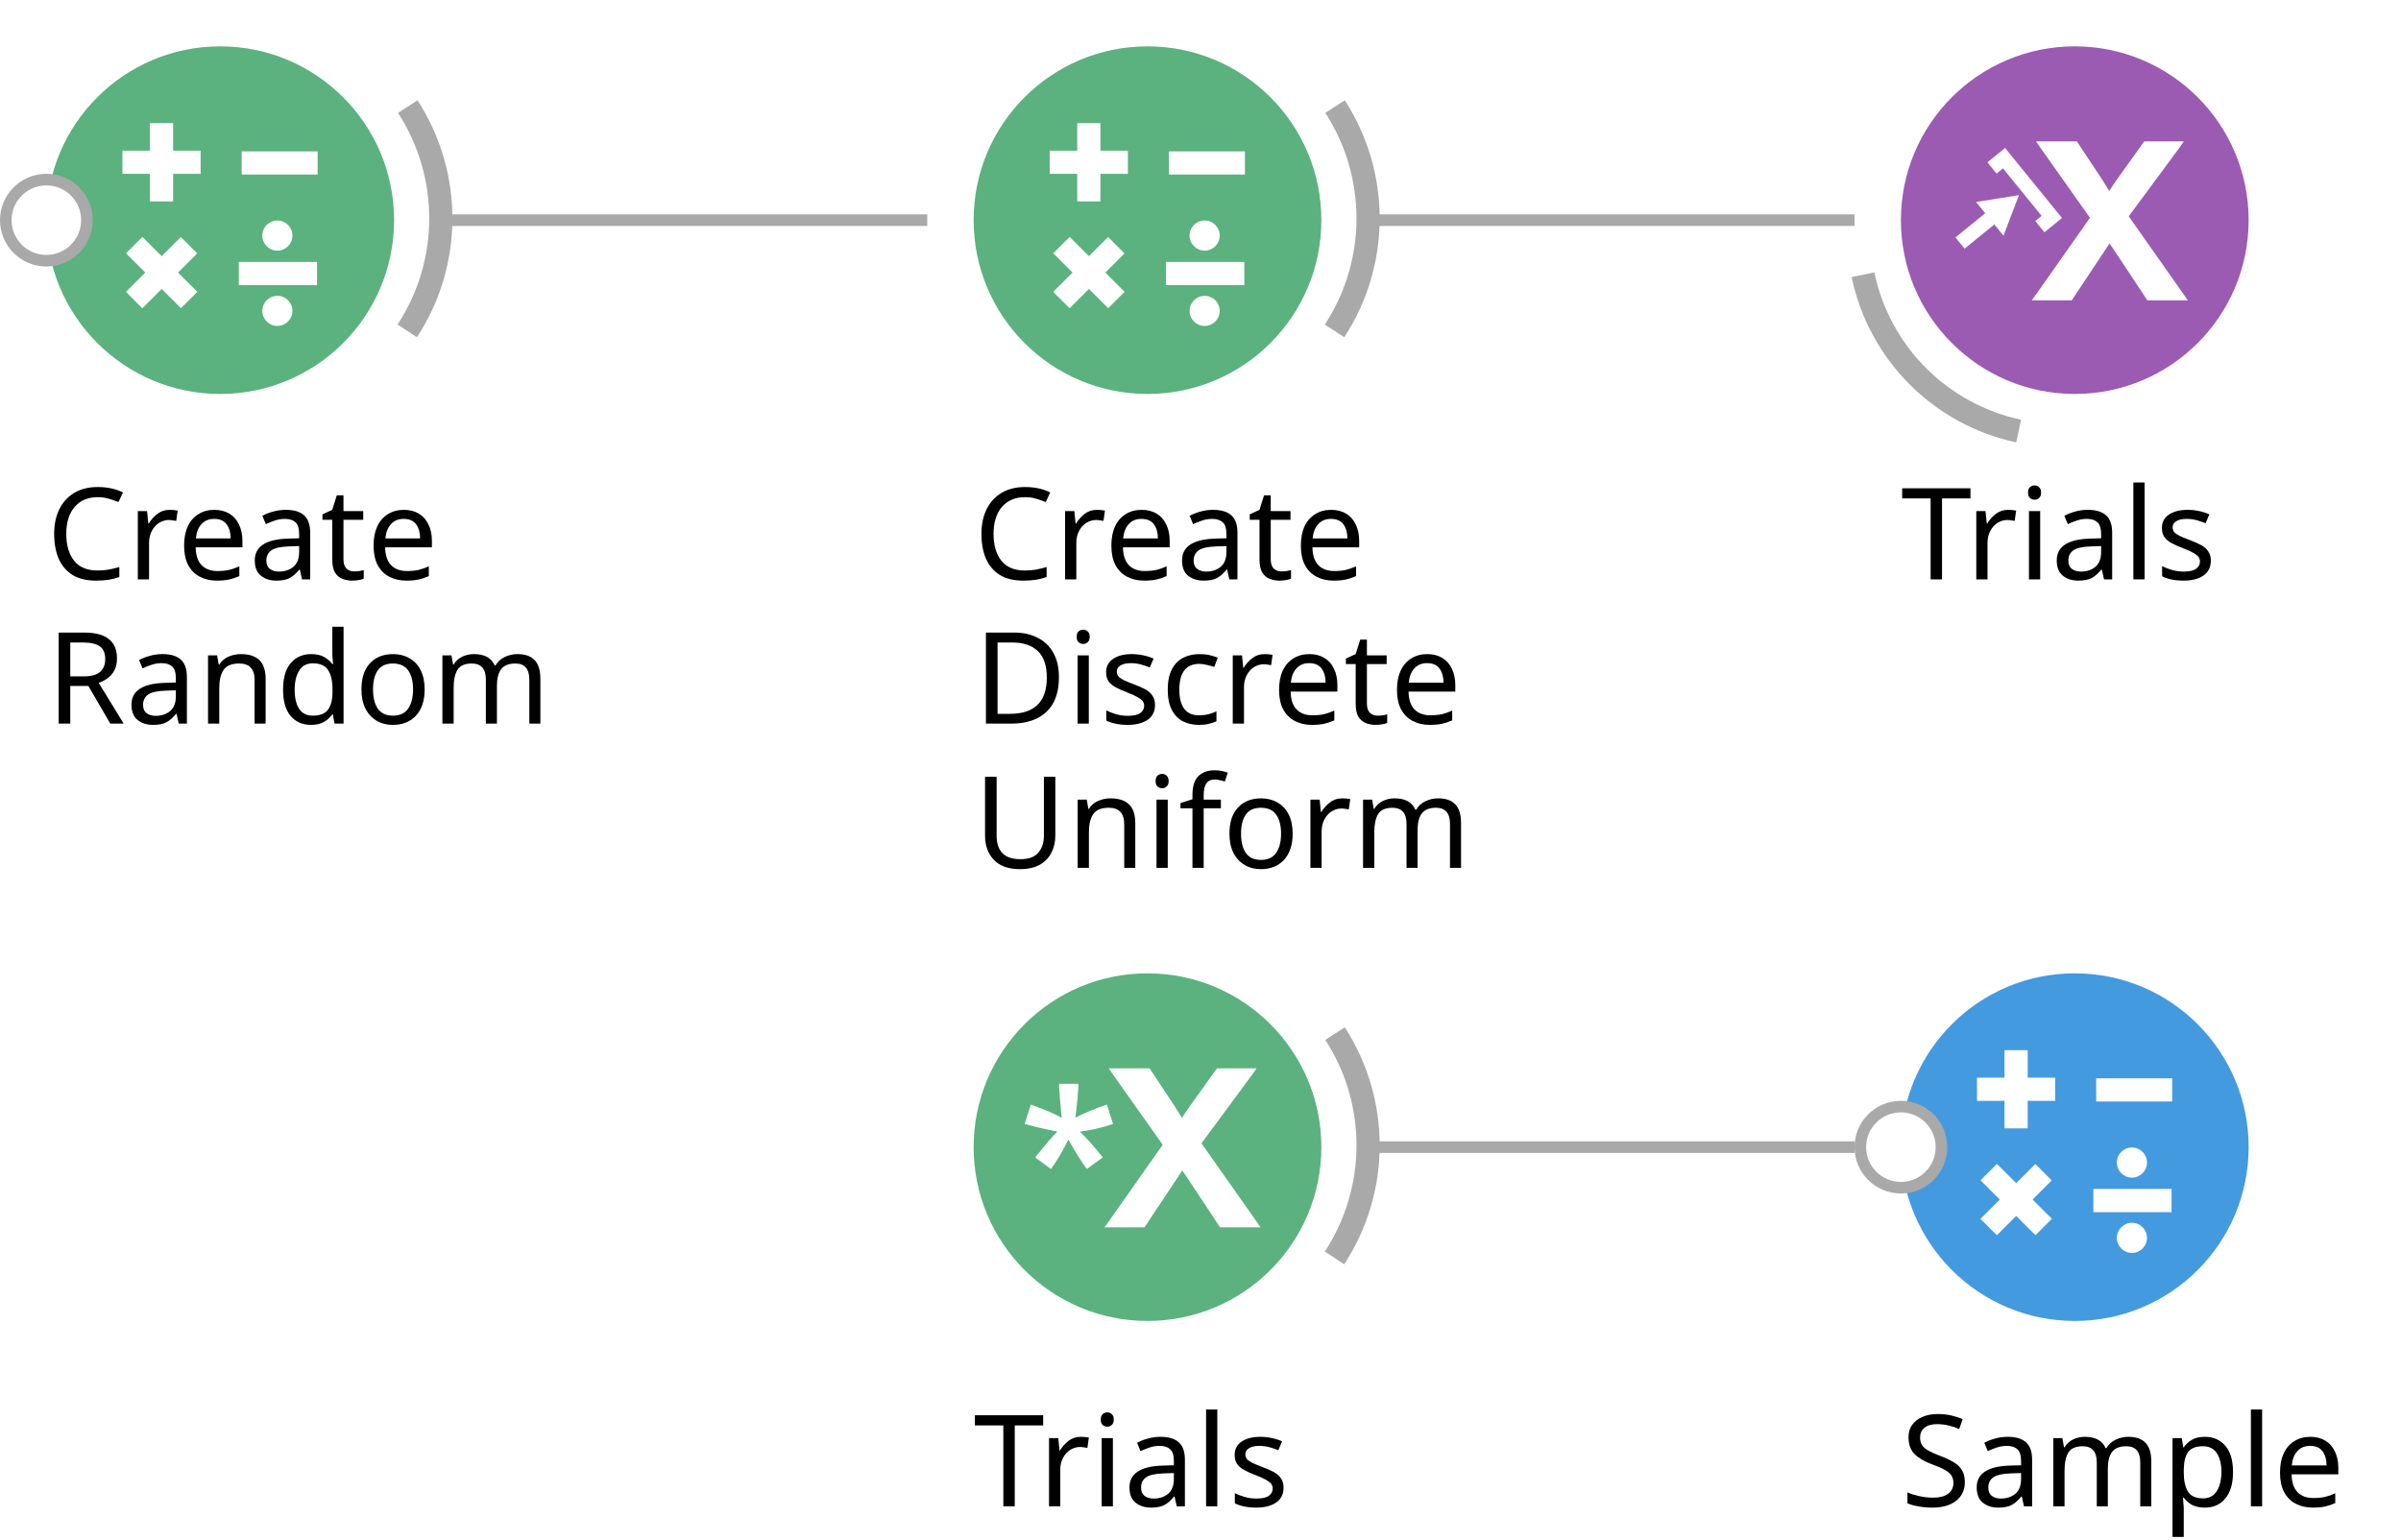
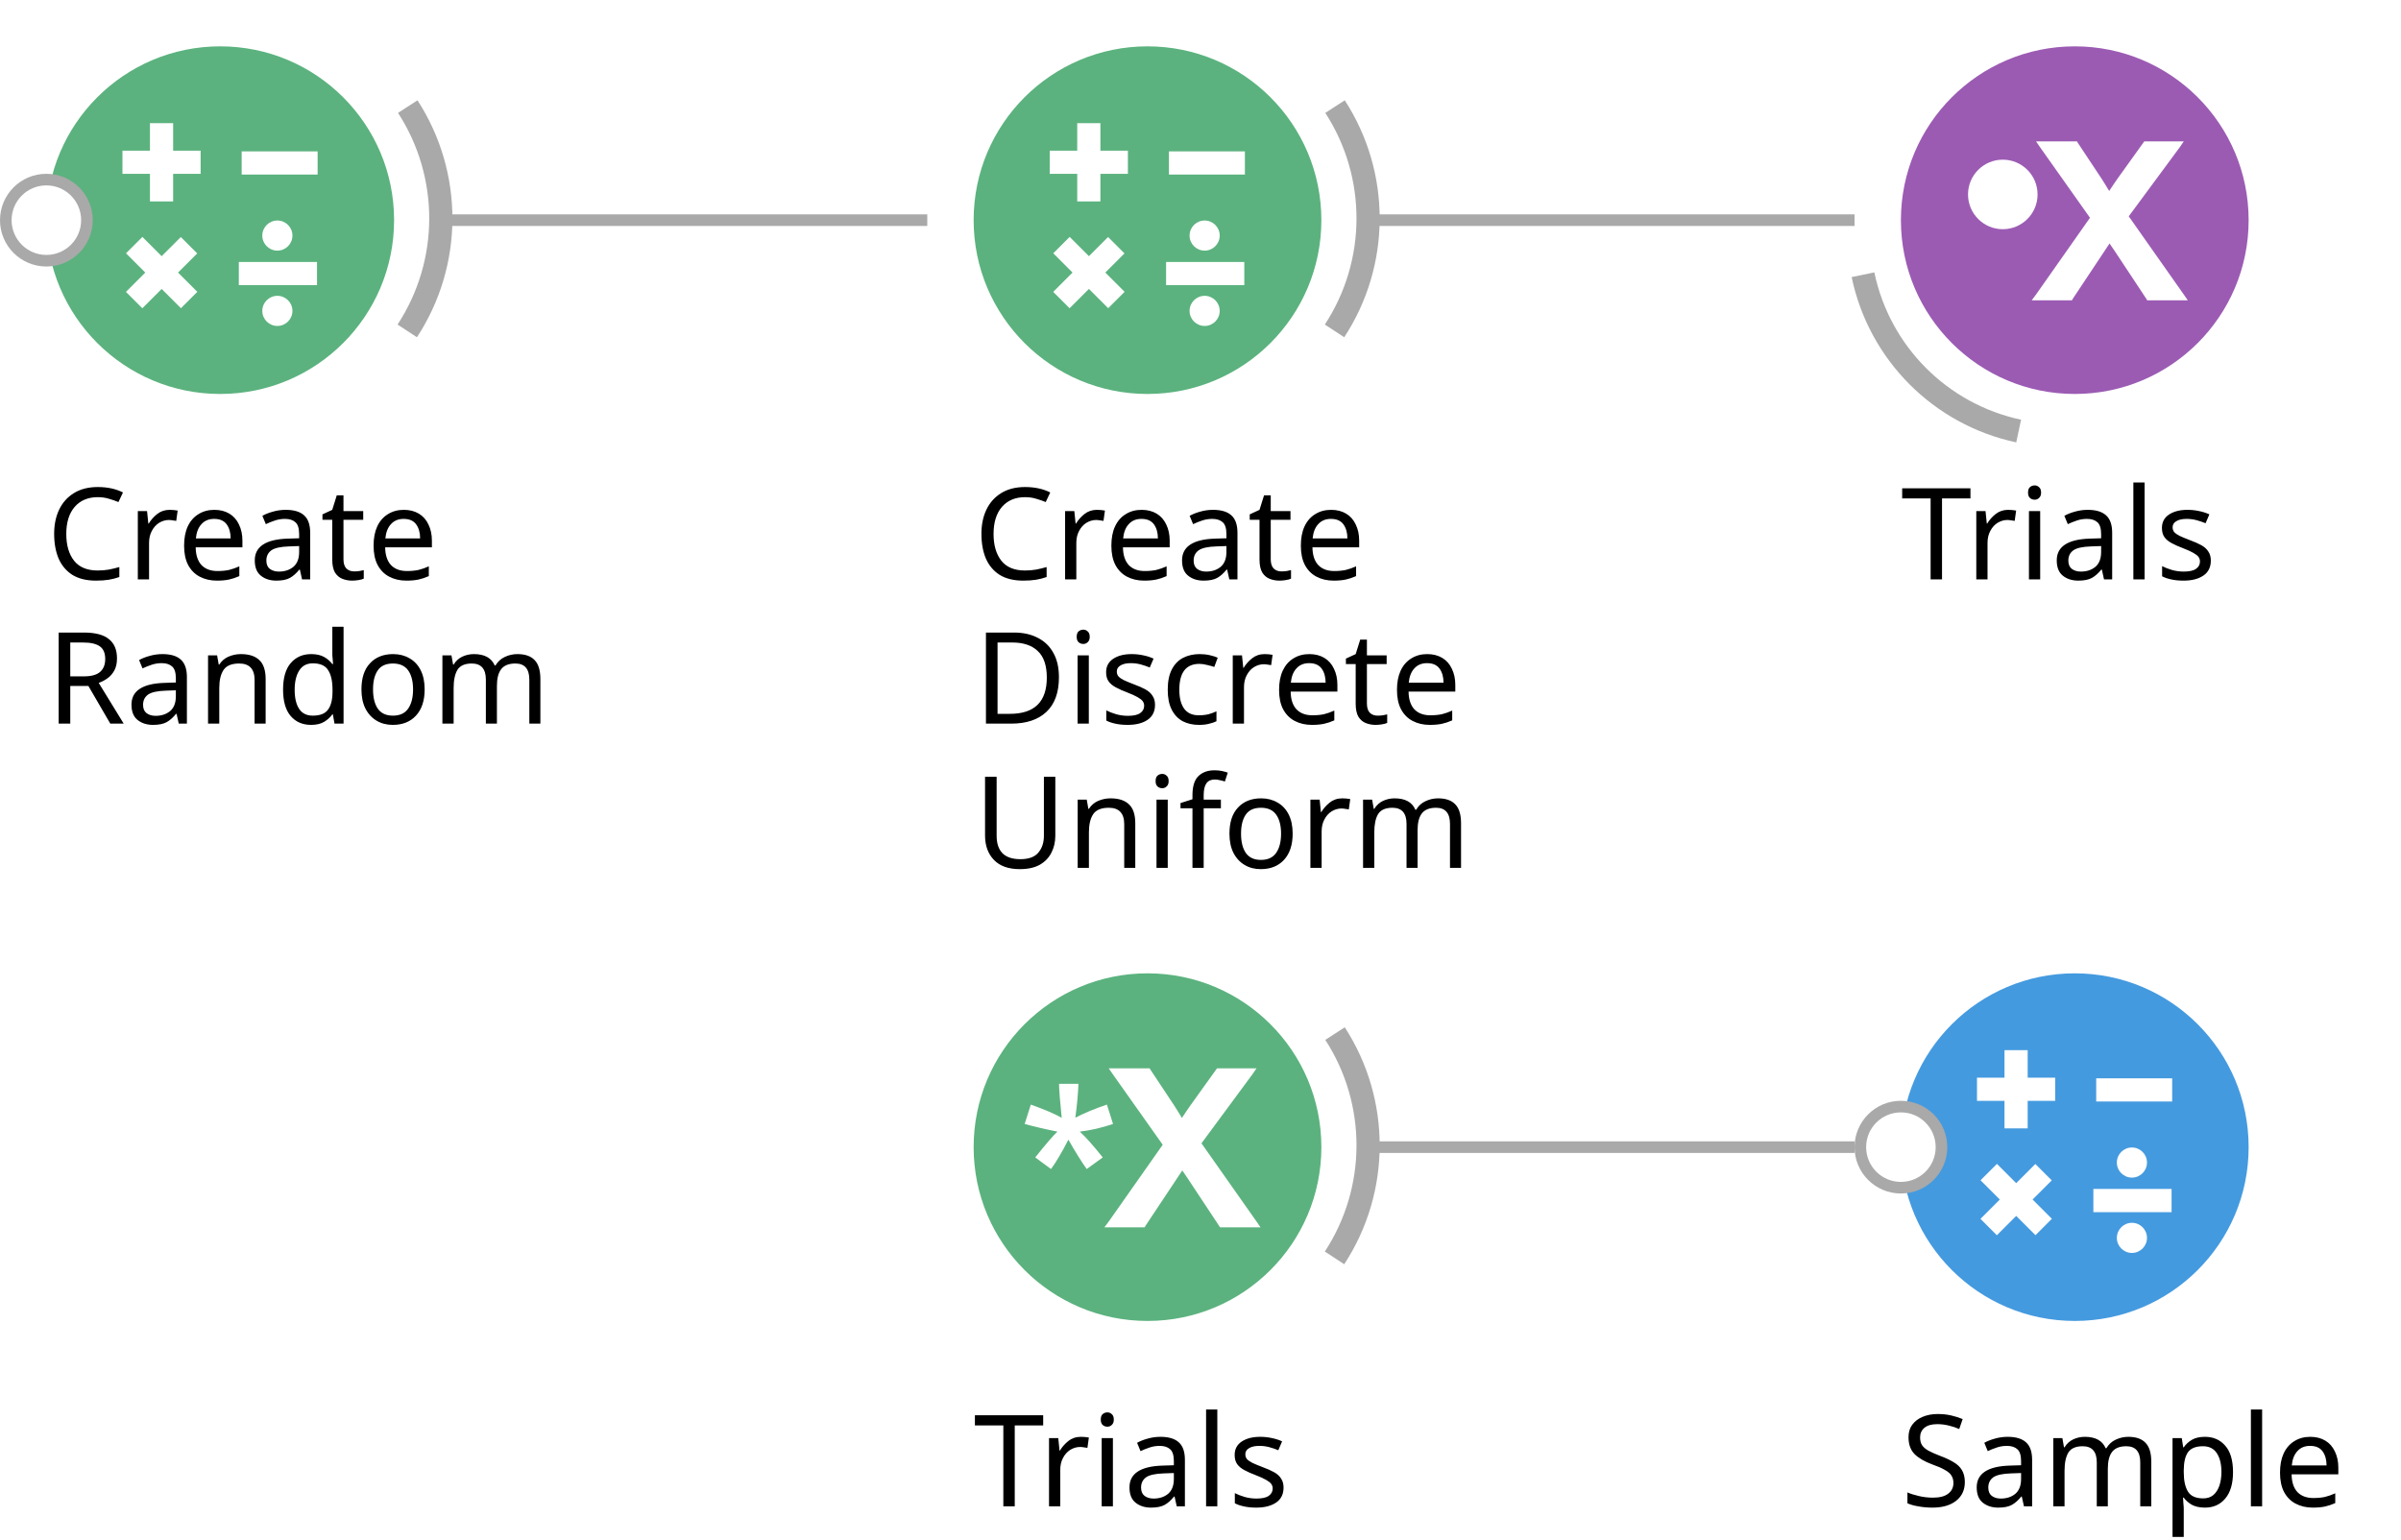
<svg xmlns="http://www.w3.org/2000/svg" width="207.145" height="132.825" id="SvgGdi_output">
  <style>text { fill: #000; } @media (prefers-color-scheme: dark) { text { fill: #eee; } }</style>
  <rect id="background" height="100.00%" style="fill:none;" width="100.00%" y="0.00" x="0.00" />
  <g style="shape-rendering:auto;" id="root_group">
    <line y1="19.00" style="stroke:rgb(169,169,169);fill:none;stroke-linecap:butt;stroke-miterlimit:9;opacity:1;stroke-width:1;stroke-linejoin:miter;" id="2" x2="160.00" y2="19.00" x1="118.00" />
    <line y1="99.00" style="stroke:rgb(169,169,169);fill:none;stroke-linecap:butt;stroke-miterlimit:9;opacity:1;stroke-width:1;stroke-linejoin:miter;" id="3" x2="160.00" y2="99.00" x1="118.00" />
    <line y1="19.00" style="stroke:rgb(169,169,169);fill:none;stroke-linecap:butt;stroke-miterlimit:9;opacity:1;stroke-width:1;stroke-linejoin:miter;" id="4" x2="80.00" y2="19.00" x1="38.00" />
    <path style="stroke:rgb(169,169,169);fill:none;stroke-linecap:butt;stroke-miterlimit:9;opacity:1;stroke-width:2;stroke-linejoin:miter;" transform="matrix(1.00 0.00 0.00 1.00 164.00 4.00 ) " id="38" d="M 10.158 33.2 C 3.405 31.759 -1.861 26.469 -3.271 19.71 " />
    <ellipse id="39" cy="15.00" cx="15.00" transform="matrix(1.00 0.00 0.00 1.00 164.00 4.00 ) " rx="15.00" ry="15.00" style="stroke:none;opacity:1;fill:rgb(155,91,179);" />
-     <path d="M 11.656 8.2 12 8.7 16.312 14.794 11.656 21.419 11.281 21.919 14.75 21.919 14.844 21.762 18 17.012 18.469 17.7 21.156 21.762 21.25 21.919 24.75 21.919 24.406 21.419 19.656 14.669 24.062 8.7 24.406 8.2 21 8.2 20.906 8.325 18.687 11.419 C 18.463 11.729 18.223 12.106 17.968 12.481 17.77 12.155 17.587 11.842 17.312 11.419 L 15.281 8.356 15.187 8.2 11.656 8.2 z " style="stroke:none;fill-rule:evenodd;opacity:1;fill:rgb(255,255,255);" transform="matrix(1.00 0.00 0.00 1.00 164.00 4.00 ) " id="45" />
-     <path style="stroke:rgb(255,255,255);fill:none;stroke-linecap:butt;stroke-miterlimit:9;opacity:1;stroke-width:1.25;stroke-linejoin:miter;" transform="matrix(1.00 0.00 0.00 1.00 164.00 4.00 ) " id="46" d="M 7.859 10.494 8.895 9.651 13.019 14.722 11.989 15.56 " />
-     <path style="stroke:rgb(255,255,255);fill:none;stroke-linecap:butt;stroke-miterlimit:9;opacity:1;stroke-width:1.25;stroke-linejoin:miter;" transform="matrix(1.00 0.00 0.00 1.00 164.00 4.00 ) " id="47" d="M 5.1 16.975 7.688 14.871 " />
-     <path style="stroke:none;fill-rule:evenodd;opacity:1;fill:rgb(255,255,255);" transform="matrix(1.00 0.00 0.00 1.00 164.00 4.00 ) " id="48" d="M 8.85 16.342 6.485 13.434 10.186 12.839 9.518 14.591 z " />
-     <text id="49" transform="matrix(1.00 0.00 0.00 1.00 0.00 0.00 ) " x="164.00px" y="39.00px" style="stroke:none;clip-path:url(#51_text_clipper);font-family:Microsoft Sans Serif;font-size:8.25pt;opacity:1;">
-       <tspan dy="8.25pt" id="53">Trials</tspan>
+     <path d="M 11.656 8.2 12 8.7 16.312 14.794 11.656 21.419 11.281 21.919 14.75 21.919 14.844 21.762 18 17.012 18.469 17.7 21.156 21.762 21.25 21.919 24.75 21.919 24.406 21.419 19.656 14.669 24.062 8.7 24.406 8.2 21 8.2 20.906 8.325 18.687 11.419 C 18.463 11.729 18.223 12.106 17.968 12.481 17.77 12.155 17.587 11.842 17.312 11.419 L 15.281 8.356 15.187 8.2 11.656 8.2 z " style="stroke:none;fill-rule:evenodd;opacity:1;fill:rgb(255,255,255);" transform="matrix(1.00 0.00 0.00 1.00 164.00 4.00 ) " id="43" />
+     <ellipse id="44" cy="12.78" cx="8.79" transform="matrix(1.00 0.00 0.00 1.00 164.00 4.00 ) " rx="3.00" ry="3.00" style="stroke:none;opacity:1;fill:rgb(255,255,255);" />
+     <text id="45" transform="matrix(1.00 0.00 0.00 1.00 0.00 0.00 ) " x="164.00px" y="39.00px" style="stroke:none;clip-path:url(#47_text_clipper);font-family:Microsoft Sans Serif;font-size:8.25pt;opacity:1;">
+       <tspan dy="8.25pt" id="49">Trials</tspan>
    </text>
-     <ellipse id="57" cy="15.00" cx="15.00" transform="matrix(1.00 0.00 0.00 1.00 164.00 84.00 ) " rx="15.00" ry="15.00" style="stroke:none;opacity:1;fill:rgb(68,154,223);" />
-     <path d="M 16.849 10.062 23.403 10.062 M 16.604 19.608 23.351 19.608 M 12.307 17.162 7.572 21.897 M 7.577 17.152 12.317 21.892 M 6.564 10.005 13.309 10.005 M 9.937 6.629 9.937 13.381 " style="stroke:rgb(255,255,255);fill:none;stroke-linecap:butt;stroke-miterlimit:9;opacity:1;stroke-width:2;stroke-linejoin:miter;" transform="matrix(1.00 0.00 0.00 1.00 164.00 84.00 ) " id="62" />
-     <ellipse id="63" cy="16.33" cx="19.93" transform="matrix(1.00 0.00 0.00 1.00 164.00 84.00 ) " rx="1.30" ry="1.30" style="stroke:none;opacity:1;fill:rgb(255,255,255);" />
-     <ellipse id="64" cy="22.83" cx="19.93" transform="matrix(1.00 0.00 0.00 1.00 164.00 84.00 ) " rx="1.30" ry="1.30" style="stroke:none;opacity:1;fill:rgb(255,255,255);" />
-     <ellipse id="65" cy="99.00" cx="164.00" rx="3.00" ry="3.00" style="stroke:rgb(169,169,169);fill:none;stroke-linecap:butt;stroke-miterlimit:9;opacity:1;stroke-width:2;stroke-linejoin:miter;" />
-     <ellipse id="66" cy="99.00" cx="164.00" rx="3.00" ry="3.00" style="stroke:none;opacity:1;fill:rgb(255,255,255);" />
-     <text id="67" transform="matrix(1.00 0.00 0.00 1.00 0.00 0.00 ) " x="164.00px" y="119.00px" style="stroke:none;clip-path:url(#69_text_clipper);font-family:Microsoft Sans Serif;font-size:8.25pt;opacity:1;">
-       <tspan dy="8.25pt" id="71">Sample</tspan>
+     <ellipse id="53" cy="15.00" cx="15.00" transform="matrix(1.00 0.00 0.00 1.00 164.00 84.00 ) " rx="15.00" ry="15.00" style="stroke:none;opacity:1;fill:rgb(68,154,223);" />
+     <path d="M 16.849 10.062 23.403 10.062 M 16.604 19.608 23.351 19.608 M 12.307 17.162 7.572 21.897 M 7.577 17.152 12.317 21.892 M 6.564 10.005 13.309 10.005 M 9.937 6.629 9.937 13.381 " style="stroke:rgb(255,255,255);fill:none;stroke-linecap:butt;stroke-miterlimit:9;opacity:1;stroke-width:2;stroke-linejoin:miter;" transform="matrix(1.00 0.00 0.00 1.00 164.00 84.00 ) " id="58" />
+     <ellipse id="59" cy="16.33" cx="19.93" transform="matrix(1.00 0.00 0.00 1.00 164.00 84.00 ) " rx="1.30" ry="1.30" style="stroke:none;opacity:1;fill:rgb(255,255,255);" />
+     <ellipse id="60" cy="22.83" cx="19.93" transform="matrix(1.00 0.00 0.00 1.00 164.00 84.00 ) " rx="1.30" ry="1.30" style="stroke:none;opacity:1;fill:rgb(255,255,255);" />
+     <ellipse id="61" cy="99.00" cx="164.00" rx="3.00" ry="3.00" style="stroke:rgb(169,169,169);fill:none;stroke-linecap:butt;stroke-miterlimit:9;opacity:1;stroke-width:2;stroke-linejoin:miter;" />
+     <ellipse id="62" cy="99.00" cx="164.00" rx="3.00" ry="3.00" style="stroke:none;opacity:1;fill:rgb(255,255,255);" />
+     <text id="63" transform="matrix(1.00 0.00 0.00 1.00 0.00 0.00 ) " x="164.00px" y="119.00px" style="stroke:none;clip-path:url(#65_text_clipper);font-family:Microsoft Sans Serif;font-size:8.25pt;opacity:1;">
+       <tspan dy="8.25pt" id="67">Sample</tspan>
    </text>
-     <path d="M 31.179 5.2 C 34.998 11.092 34.981 18.682 31.136 24.557 " style="stroke:rgb(169,169,169);fill:none;stroke-linecap:butt;stroke-miterlimit:9;opacity:1;stroke-width:2;stroke-linejoin:miter;" transform="matrix(1.00 0.00 0.00 1.00 84.00 4.00 ) " id="76" />
-     <ellipse id="77" cy="15.00" cx="15.00" transform="matrix(1.00 0.00 0.00 1.00 84.00 4.00 ) " rx="15.00" ry="15.00" style="stroke:none;opacity:1;fill:rgb(91,178,126);" />
-     <path d="M 16.849 10.062 23.403 10.062 M 16.604 19.608 23.351 19.608 M 12.307 17.162 7.572 21.897 M 7.577 17.152 12.317 21.892 M 6.564 10.005 13.309 10.005 M 9.937 6.629 9.937 13.381 " style="stroke:rgb(255,255,255);fill:none;stroke-linecap:butt;stroke-miterlimit:9;opacity:1;stroke-width:2;stroke-linejoin:miter;" transform="matrix(1.00 0.00 0.00 1.00 84.00 4.00 ) " id="78" />
-     <ellipse id="79" cy="16.33" cx="19.93" transform="matrix(1.00 0.00 0.00 1.00 84.00 4.00 ) " rx="1.30" ry="1.30" style="stroke:none;opacity:1;fill:rgb(255,255,255);" />
-     <ellipse id="80" cy="22.83" cx="19.93" transform="matrix(1.00 0.00 0.00 1.00 84.00 4.00 ) " rx="1.30" ry="1.30" style="stroke:none;opacity:1;fill:rgb(255,255,255);" />
-     <text id="81" transform="matrix(1.00 0.00 0.00 1.00 0.00 0.00 ) " x="84.00px" y="39.00px" style="stroke:none;clip-path:url(#83_text_clipper);font-family:Microsoft Sans Serif;font-size:8.25pt;opacity:1;">
-       <tspan dy="8.25pt" id="85">Create</tspan>
+     <path d="M 31.179 5.2 C 34.998 11.092 34.981 18.682 31.136 24.557 " style="stroke:rgb(169,169,169);fill:none;stroke-linecap:butt;stroke-miterlimit:9;opacity:1;stroke-width:2;stroke-linejoin:miter;" transform="matrix(1.00 0.00 0.00 1.00 84.00 4.00 ) " id="72" />
+     <ellipse id="73" cy="15.00" cx="15.00" transform="matrix(1.00 0.00 0.00 1.00 84.00 4.00 ) " rx="15.00" ry="15.00" style="stroke:none;opacity:1;fill:rgb(91,178,126);" />
+     <path d="M 16.849 10.062 23.403 10.062 M 16.604 19.608 23.351 19.608 M 12.307 17.162 7.572 21.897 M 7.577 17.152 12.317 21.892 M 6.564 10.005 13.309 10.005 M 9.937 6.629 9.937 13.381 " style="stroke:rgb(255,255,255);fill:none;stroke-linecap:butt;stroke-miterlimit:9;opacity:1;stroke-width:2;stroke-linejoin:miter;" transform="matrix(1.00 0.00 0.00 1.00 84.00 4.00 ) " id="74" />
+     <ellipse id="75" cy="16.33" cx="19.93" transform="matrix(1.00 0.00 0.00 1.00 84.00 4.00 ) " rx="1.30" ry="1.30" style="stroke:none;opacity:1;fill:rgb(255,255,255);" />
+     <ellipse id="76" cy="22.83" cx="19.93" transform="matrix(1.00 0.00 0.00 1.00 84.00 4.00 ) " rx="1.30" ry="1.30" style="stroke:none;opacity:1;fill:rgb(255,255,255);" />
+     <text id="77" transform="matrix(1.00 0.00 0.00 1.00 0.00 0.00 ) " x="84.00px" y="39.00px" style="stroke:none;clip-path:url(#79_text_clipper);font-family:Microsoft Sans Serif;font-size:8.25pt;opacity:1;">
+       <tspan dy="8.25pt" id="81">Create</tspan>
    </text>
-     <text id="87" transform="matrix(1.00 0.00 0.00 1.00 0.00 0.00 ) " x="84.00px" y="51.45px" style="stroke:none;clip-path:url(#89_text_clipper);font-family:Microsoft Sans Serif;font-size:8.25pt;opacity:1;">
-       <tspan dy="8.25pt" id="91">Discrete</tspan>
+     <text id="83" transform="matrix(1.00 0.00 0.00 1.00 0.00 0.00 ) " x="84.00px" y="51.45px" style="stroke:none;clip-path:url(#85_text_clipper);font-family:Microsoft Sans Serif;font-size:8.25pt;opacity:1;">
+       <tspan dy="8.25pt" id="87">Discrete</tspan>
    </text>
-     <text id="93" transform="matrix(1.00 0.00 0.00 1.00 0.00 0.00 ) " x="84.00px" y="63.90px" style="stroke:none;clip-path:url(#95_text_clipper);font-family:Microsoft Sans Serif;font-size:8.25pt;opacity:1;">
-       <tspan dy="8.25pt" id="97">Uniform</tspan>
+     <text id="89" transform="matrix(1.00 0.00 0.00 1.00 0.00 0.00 ) " x="84.00px" y="63.90px" style="stroke:none;clip-path:url(#91_text_clipper);font-family:Microsoft Sans Serif;font-size:8.25pt;opacity:1;">
+       <tspan dy="8.25pt" id="93">Uniform</tspan>
    </text>
-     <path d="M 31.179 5.2 C 34.998 11.092 34.981 18.682 31.136 24.557 " style="stroke:rgb(169,169,169);fill:none;stroke-linecap:butt;stroke-miterlimit:9;opacity:1;stroke-width:2;stroke-linejoin:miter;" transform="matrix(1.00 0.00 0.00 1.00 84.00 84.00 ) " id="99" />
-     <ellipse id="100" cy="15.00" cx="15.00" transform="matrix(1.00 0.00 0.00 1.00 84.00 84.00 ) " rx="15.00" ry="15.00" style="stroke:none;opacity:1;fill:rgb(91,178,126);" />
-     <path style="stroke:none;fill-rule:evenodd;opacity:1;fill:rgb(255,255,255);" transform="matrix(1.00 0.00 0.00 1.00 84.00 84.00 ) " id="104" d="M 4.403 13 4.933 11.327 C 6.156 11.767 7.045 12.148 7.598 12.47 7.452 11.048 7.375 10.07 7.368 9.535 L 9.04 9.535 C 9.017 10.313 8.929 11.287 8.775 12.458 9.567 12.05 10.475 11.672 11.498 11.327 L 12.028 13 C 11.052 13.33 10.094 13.55 9.156 13.66 9.625 14.077 10.286 14.819 11.14 15.888 L 9.756 16.889 C 9.31 16.269 8.783 15.424 8.175 14.355 7.606 15.463 7.106 16.308 6.675 16.889 L 5.314 15.888 C 6.206 14.764 6.845 14.022 7.229 13.66 6.237 13.464 5.295 13.244 4.403 13 z " />
-     <path d="M 11.656 8.2 12 8.7 16.312 14.794 11.656 21.419 11.281 21.919 14.75 21.919 14.844 21.762 18 17.012 18.469 17.7 21.156 21.762 21.25 21.919 24.75 21.919 24.406 21.419 19.656 14.669 24.062 8.7 24.406 8.2 21 8.2 20.906 8.325 18.687 11.419 C 18.463 11.729 18.223 12.106 17.968 12.481 17.77 12.155 17.587 11.842 17.312 11.419 L 15.281 8.356 15.187 8.2 11.656 8.2 z " style="stroke:none;fill-rule:evenodd;opacity:1;fill:rgb(255,255,255);" transform="matrix(1.00 0.00 0.00 1.00 84.00 84.00 ) " id="105" />
-     <text id="106" transform="matrix(1.00 0.00 0.00 1.00 0.00 0.00 ) " x="84.00px" y="119.00px" style="stroke:none;clip-path:url(#108_text_clipper);font-family:Microsoft Sans Serif;font-size:8.25pt;opacity:1;">
-       <tspan dy="8.25pt" id="110">Trials</tspan>
+     <path d="M 31.179 5.2 C 34.998 11.092 34.981 18.682 31.136 24.557 " style="stroke:rgb(169,169,169);fill:none;stroke-linecap:butt;stroke-miterlimit:9;opacity:1;stroke-width:2;stroke-linejoin:miter;" transform="matrix(1.00 0.00 0.00 1.00 84.00 84.00 ) " id="95" />
+     <ellipse id="96" cy="15.00" cx="15.00" transform="matrix(1.00 0.00 0.00 1.00 84.00 84.00 ) " rx="15.00" ry="15.00" style="stroke:none;opacity:1;fill:rgb(91,178,126);" />
+     <path style="stroke:none;fill-rule:evenodd;opacity:1;fill:rgb(255,255,255);" transform="matrix(1.00 0.00 0.00 1.00 84.00 84.00 ) " id="100" d="M 4.403 13 4.933 11.327 C 6.156 11.767 7.045 12.148 7.598 12.47 7.452 11.048 7.375 10.07 7.368 9.535 L 9.04 9.535 C 9.017 10.313 8.929 11.287 8.775 12.458 9.567 12.05 10.475 11.672 11.498 11.327 L 12.028 13 C 11.052 13.33 10.094 13.55 9.156 13.66 9.625 14.077 10.286 14.819 11.14 15.888 L 9.756 16.889 C 9.31 16.269 8.783 15.424 8.175 14.355 7.606 15.463 7.106 16.308 6.675 16.889 L 5.314 15.888 C 6.206 14.764 6.845 14.022 7.229 13.66 6.237 13.464 5.295 13.244 4.403 13 z " />
+     <path d="M 11.656 8.2 12 8.7 16.312 14.794 11.656 21.419 11.281 21.919 14.75 21.919 14.844 21.762 18 17.012 18.469 17.7 21.156 21.762 21.25 21.919 24.75 21.919 24.406 21.419 19.656 14.669 24.062 8.7 24.406 8.2 21 8.2 20.906 8.325 18.687 11.419 C 18.463 11.729 18.223 12.106 17.968 12.481 17.77 12.155 17.587 11.842 17.312 11.419 L 15.281 8.356 15.187 8.2 11.656 8.2 z " style="stroke:none;fill-rule:evenodd;opacity:1;fill:rgb(255,255,255);" transform="matrix(1.00 0.00 0.00 1.00 84.00 84.00 ) " id="101" />
+     <text id="102" transform="matrix(1.00 0.00 0.00 1.00 0.00 0.00 ) " x="84.00px" y="119.00px" style="stroke:none;clip-path:url(#104_text_clipper);font-family:Microsoft Sans Serif;font-size:8.25pt;opacity:1;">
+       <tspan dy="8.25pt" id="106">Trials</tspan>
    </text>
-     <path d="M 31.179 5.2 C 34.998 11.092 34.981 18.682 31.136 24.557 " style="stroke:rgb(169,169,169);fill:none;stroke-linecap:butt;stroke-miterlimit:9;opacity:1;stroke-width:2;stroke-linejoin:miter;" transform="matrix(1.00 0.00 0.00 1.00 4.00 4.00 ) " id="112" />
-     <ellipse id="113" cy="15.00" cx="15.00" transform="matrix(1.00 0.00 0.00 1.00 4.00 4.00 ) " rx="15.00" ry="15.00" style="stroke:none;opacity:1;fill:rgb(91,178,126);" />
-     <path d="M 16.849 10.062 23.403 10.062 M 16.604 19.608 23.351 19.608 M 12.307 17.162 7.572 21.897 M 7.577 17.152 12.317 21.892 M 6.564 10.005 13.309 10.005 M 9.937 6.629 9.937 13.381 " style="stroke:rgb(255,255,255);fill:none;stroke-linecap:butt;stroke-miterlimit:9;opacity:1;stroke-width:2;stroke-linejoin:miter;" transform="matrix(1.00 0.00 0.00 1.00 4.00 4.00 ) " id="114" />
-     <ellipse id="115" cy="16.33" cx="19.93" transform="matrix(1.00 0.00 0.00 1.00 4.00 4.00 ) " rx="1.30" ry="1.30" style="stroke:none;opacity:1;fill:rgb(255,255,255);" />
-     <ellipse id="116" cy="22.83" cx="19.93" transform="matrix(1.00 0.00 0.00 1.00 4.00 4.00 ) " rx="1.30" ry="1.30" style="stroke:none;opacity:1;fill:rgb(255,255,255);" />
-     <ellipse id="117" cy="19.00" cx="4.00" rx="3.00" ry="3.00" style="stroke:rgb(169,169,169);fill:none;stroke-linecap:butt;stroke-miterlimit:9;opacity:1;stroke-width:2;stroke-linejoin:miter;" />
-     <ellipse id="118" cy="19.00" cx="4.00" rx="3.00" ry="3.00" style="stroke:none;opacity:1;fill:rgb(255,255,255);" />
-     <text id="119" transform="matrix(1.00 0.00 0.00 1.00 0.00 0.00 ) " x="4.00px" y="39.00px" style="stroke:none;clip-path:url(#121_text_clipper);font-family:Microsoft Sans Serif;font-size:8.25pt;opacity:1;">
-       <tspan dy="8.25pt" id="123">Create</tspan>
+     <path d="M 31.179 5.2 C 34.998 11.092 34.981 18.682 31.136 24.557 " style="stroke:rgb(169,169,169);fill:none;stroke-linecap:butt;stroke-miterlimit:9;opacity:1;stroke-width:2;stroke-linejoin:miter;" transform="matrix(1.00 0.00 0.00 1.00 4.00 4.00 ) " id="108" />
+     <ellipse id="109" cy="15.00" cx="15.00" transform="matrix(1.00 0.00 0.00 1.00 4.00 4.00 ) " rx="15.00" ry="15.00" style="stroke:none;opacity:1;fill:rgb(91,178,126);" />
+     <path d="M 16.849 10.062 23.403 10.062 M 16.604 19.608 23.351 19.608 M 12.307 17.162 7.572 21.897 M 7.577 17.152 12.317 21.892 M 6.564 10.005 13.309 10.005 M 9.937 6.629 9.937 13.381 " style="stroke:rgb(255,255,255);fill:none;stroke-linecap:butt;stroke-miterlimit:9;opacity:1;stroke-width:2;stroke-linejoin:miter;" transform="matrix(1.00 0.00 0.00 1.00 4.00 4.00 ) " id="110" />
+     <ellipse id="111" cy="16.33" cx="19.93" transform="matrix(1.00 0.00 0.00 1.00 4.00 4.00 ) " rx="1.30" ry="1.30" style="stroke:none;opacity:1;fill:rgb(255,255,255);" />
+     <ellipse id="112" cy="22.83" cx="19.93" transform="matrix(1.00 0.00 0.00 1.00 4.00 4.00 ) " rx="1.30" ry="1.30" style="stroke:none;opacity:1;fill:rgb(255,255,255);" />
+     <ellipse id="113" cy="19.00" cx="4.00" rx="3.00" ry="3.00" style="stroke:rgb(169,169,169);fill:none;stroke-linecap:butt;stroke-miterlimit:9;opacity:1;stroke-width:2;stroke-linejoin:miter;" />
+     <ellipse id="114" cy="19.00" cx="4.00" rx="3.00" ry="3.00" style="stroke:none;opacity:1;fill:rgb(255,255,255);" />
+     <text id="115" transform="matrix(1.00 0.00 0.00 1.00 0.00 0.00 ) " x="4.00px" y="39.00px" style="stroke:none;clip-path:url(#117_text_clipper);font-family:Microsoft Sans Serif;font-size:8.25pt;opacity:1;">
+       <tspan dy="8.25pt" id="119">Create</tspan>
    </text>
-     <text id="125" transform="matrix(1.00 0.00 0.00 1.00 0.00 0.00 ) " x="4.00px" y="51.45px" style="stroke:none;clip-path:url(#127_text_clipper);font-family:Microsoft Sans Serif;font-size:8.25pt;opacity:1;">
-       <tspan dy="8.25pt" id="129">Random</tspan>
+     <text id="121" transform="matrix(1.00 0.00 0.00 1.00 0.00 0.00 ) " x="4.00px" y="51.45px" style="stroke:none;clip-path:url(#123_text_clipper);font-family:Microsoft Sans Serif;font-size:8.25pt;opacity:1;">
+       <tspan dy="8.25pt" id="125">Random</tspan>
    </text>
  </g>
  <defs id="clips_hatches_and_gradients">
-     <clipPath id="51_text_clipper">
-       <rect x="164.00" y="39.00" width="31.49" height="13.83" id="52" />
+     <clipPath id="47_text_clipper">
+       <rect x="164.00" y="39.00" width="31.49" height="13.83" id="48" />
    </clipPath>
-     <clipPath id="69_text_clipper">
-       <rect x="164.00" y="119.00" width="42.15" height="13.83" id="70" />
+     <clipPath id="65_text_clipper">
+       <rect x="164.00" y="119.00" width="42.15" height="13.83" id="66" />
    </clipPath>
-     <clipPath id="83_text_clipper">
-       <rect x="84.00" y="39.00" width="45.28" height="41.48" id="84" />
+     <clipPath id="79_text_clipper">
+       <rect x="84.00" y="39.00" width="45.28" height="41.48" id="80" />
    </clipPath>
-     <clipPath id="89_text_clipper">
-       <rect x="84.00" y="51.45" width="45.28" height="41.48" id="90" />
+     <clipPath id="85_text_clipper">
+       <rect x="84.00" y="51.45" width="45.28" height="41.48" id="86" />
    </clipPath>
-     <clipPath id="95_text_clipper">
-       <rect x="84.00" y="63.90" width="45.28" height="41.48" id="96" />
+     <clipPath id="91_text_clipper">
+       <rect x="84.00" y="63.90" width="45.28" height="41.48" id="92" />
    </clipPath>
-     <clipPath id="108_text_clipper">
-       <rect x="84.00" y="119.00" width="31.49" height="13.83" id="109" />
+     <clipPath id="104_text_clipper">
+       <rect x="84.00" y="119.00" width="31.49" height="13.83" id="105" />
    </clipPath>
-     <clipPath id="121_text_clipper">
-       <rect x="4.00" y="39.00" width="46.49" height="27.65" id="122" />
+     <clipPath id="117_text_clipper">
+       <rect x="4.00" y="39.00" width="46.49" height="27.65" id="118" />
    </clipPath>
-     <clipPath id="127_text_clipper">
-       <rect x="4.00" y="51.45" width="46.49" height="27.65" id="128" />
+     <clipPath id="123_text_clipper">
+       <rect x="4.00" y="51.45" width="46.49" height="27.65" id="124" />
    </clipPath>
  </defs>
</svg>
